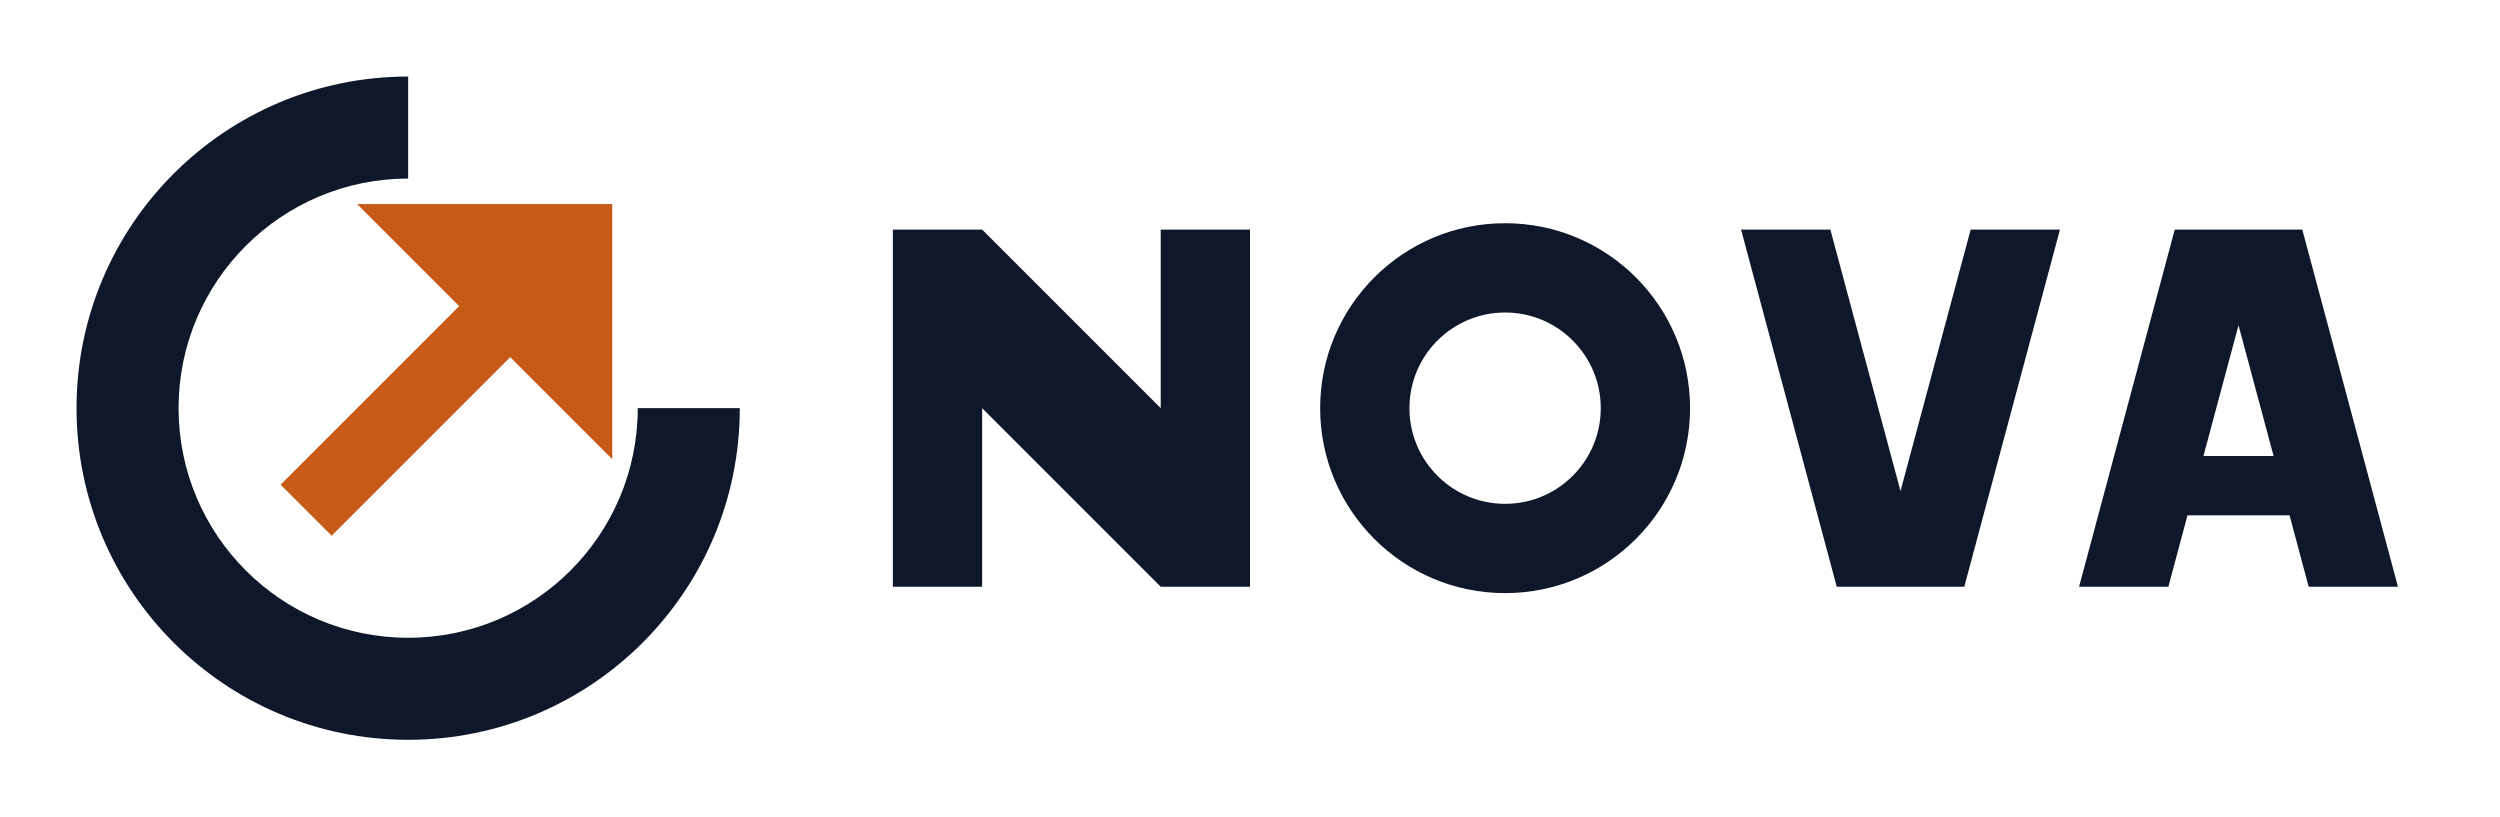
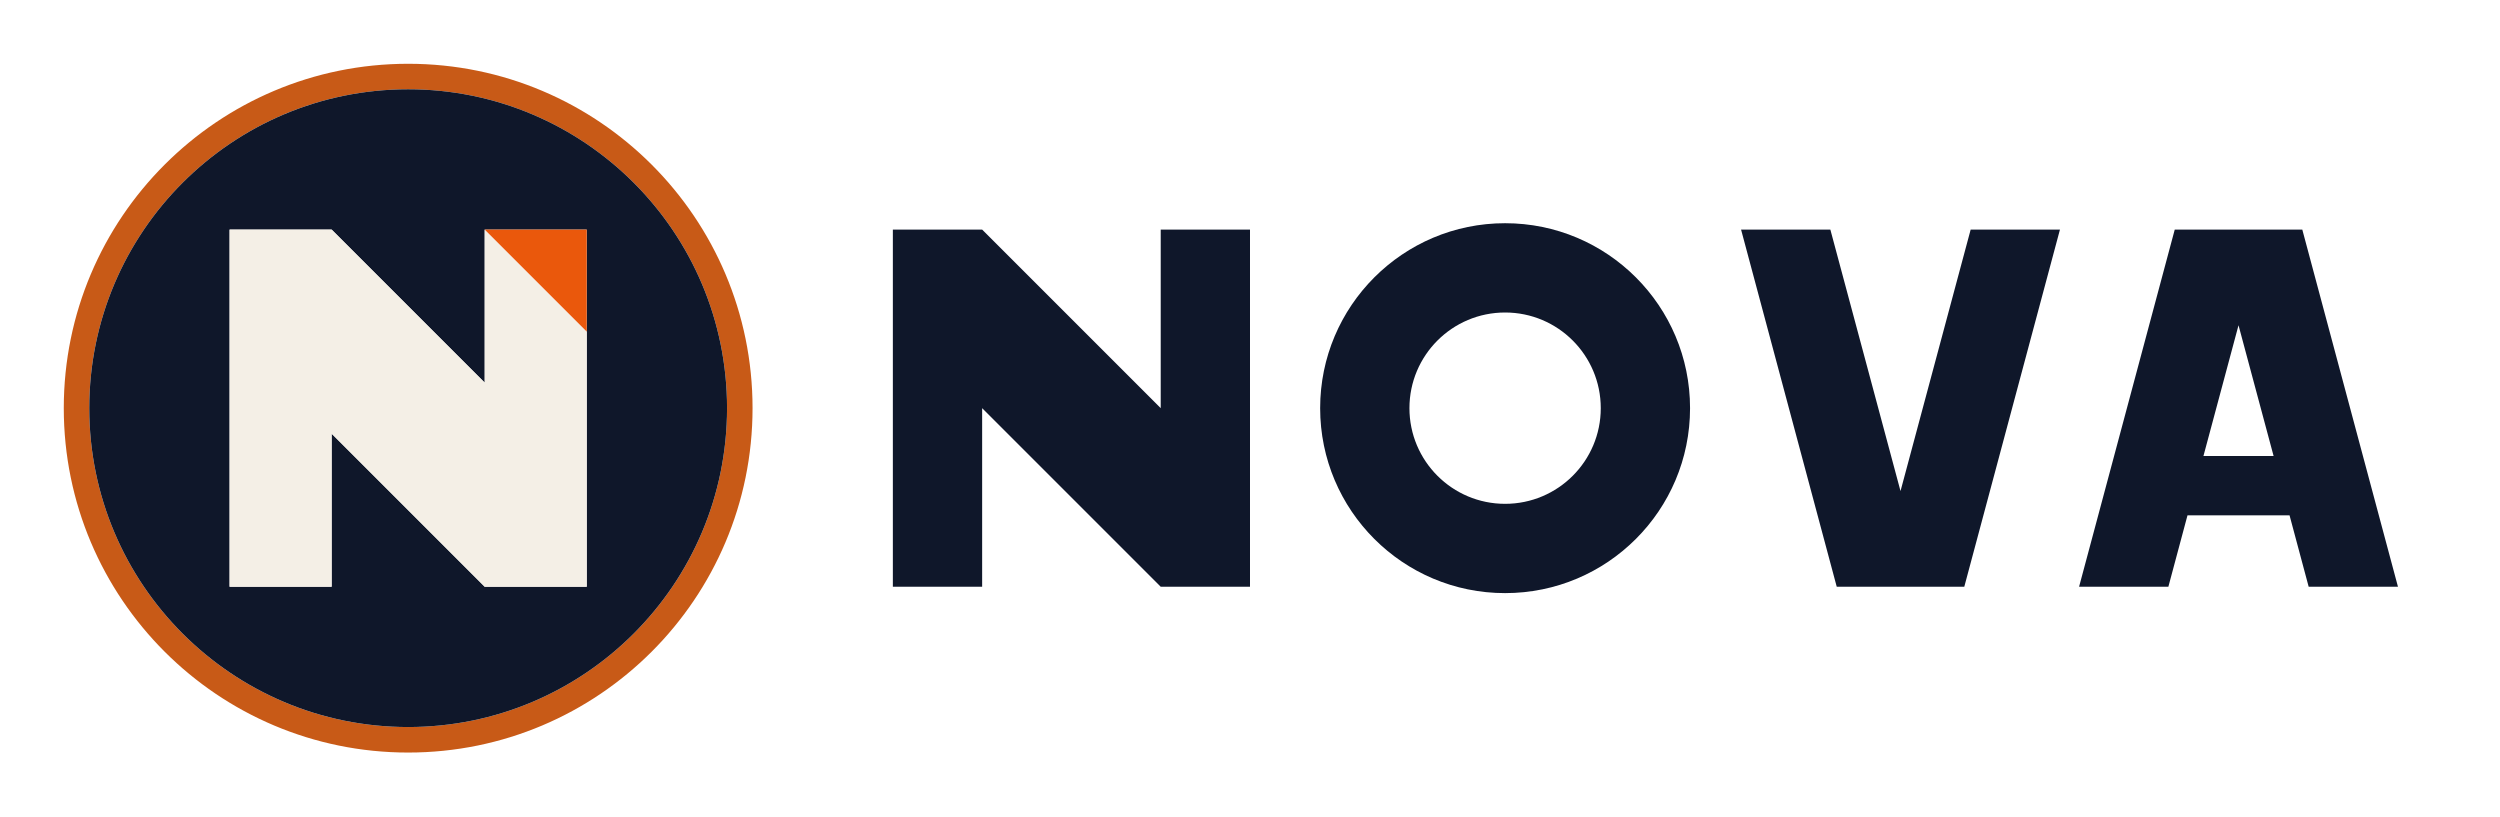
<svg xmlns="http://www.w3.org/2000/svg" viewBox="0 0 784 256" width="784" height="256" role="img" aria-labelledby="title">
  <g id="symbol">
-     <path fill="#0F172A" fill-rule="evenodd" d="M128 24 A104 104 0 1 0 232 128 H200 A72 72 0 1 1 128 56 V24 Z" />
-     <path fill="#C85A17" d="M112 64 H192 V144 L160 112 L104 168 L88 152 L144 96 Z" />
+     <path fill="#C85A17" fill-rule="evenodd" d="M128 20 A108 108 0 1 1 20 128 A108 108 0 0 1 128 20 Z M128 28 A100 100 0 1 0 228 128 A100 100 0 0 0 128 28 Z" />
+     <path fill="#0F172A" fill-rule="evenodd" d="M128 28 A100 100 0 1 1 28 128 A100 100 0 0 1 128 28 Z M72 184 V72 H104 L152 120 V72 H184 V184 H152 L104 136 V184 Z" />
+     <path fill="#F4EFE6" d="M72 184 V72 H104 L152 120 V72 L184 104 V184 H152 L104 136 V184 Z" />
+     <path fill="#EA580C" d="M152 72 H184 V104 Z" />
  </g>
  <g id="wordmark" fill="#0F172A">
    <path d="M280 184 V72 H308 L364 128 V72 H392 V184 H364 L308 128 V184 Z" />
    <path fill-rule="evenodd" d="M472 70 A58 58 0 1 1 414 128 A58 58 0 0 1 472 70 Z M472 98 A30 30 0 1 0 502 128 A30 30 0 0 0 472 98 Z" />
    <path d="M546 72 H574 L596 154 L618 72 H646 L616 184 H576 Z" />
    <path fill-rule="evenodd" d="M682 72 H722 L752 184 H724 L718 161.6 H686 L680 184 H652 Z M702 102 L713 143 H691 Z" />
  </g>
</svg>
